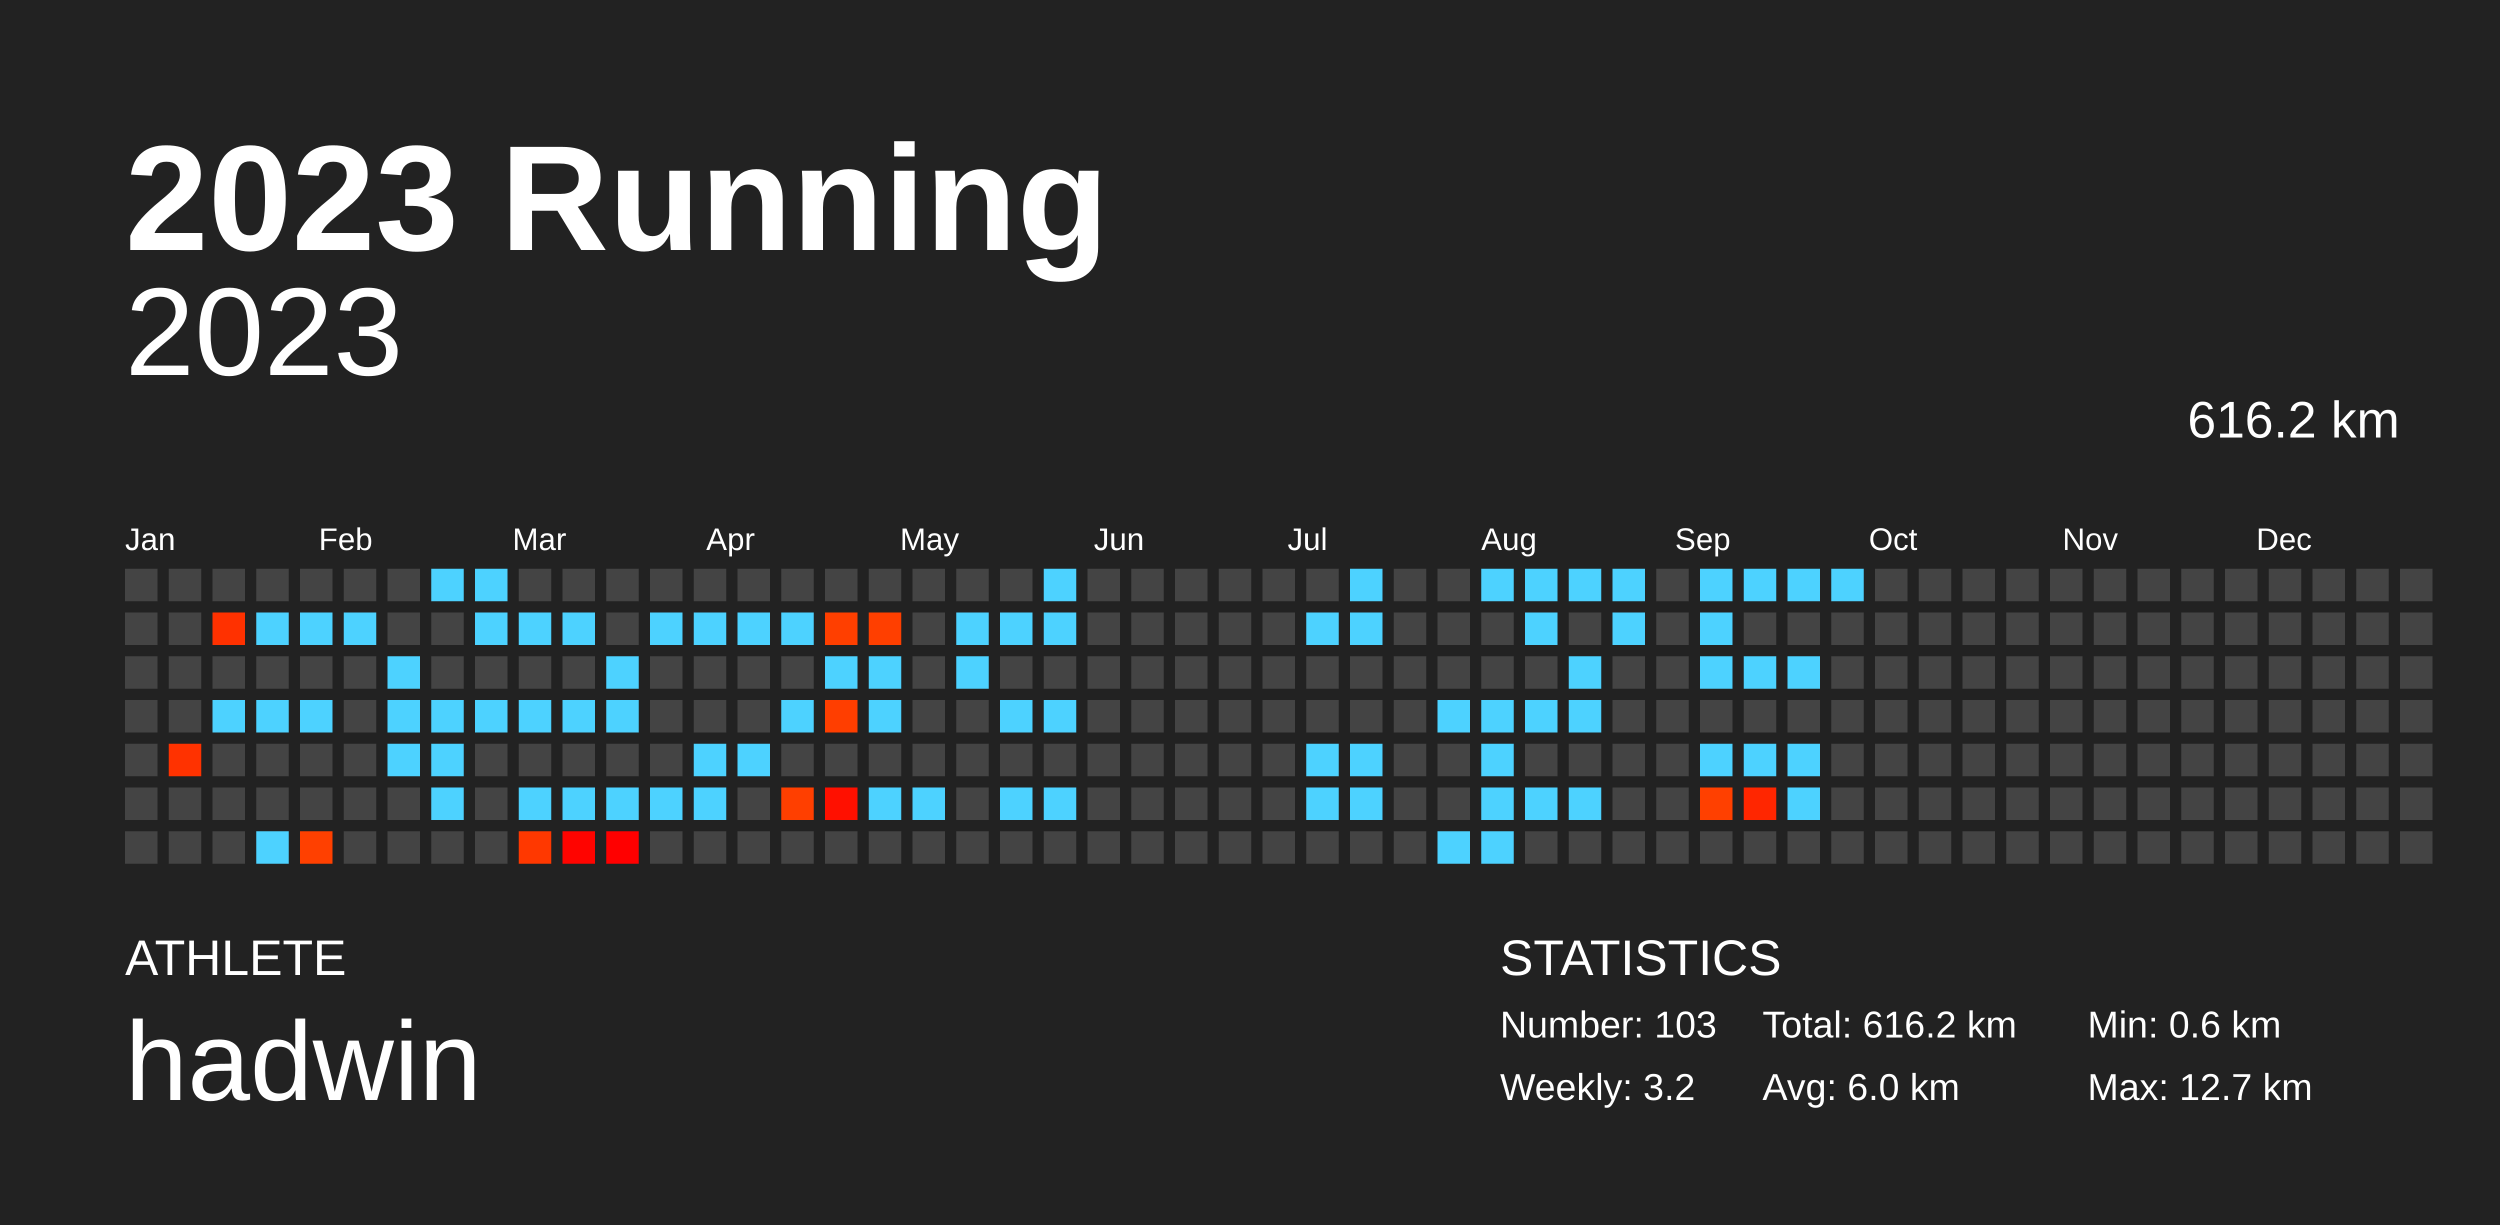
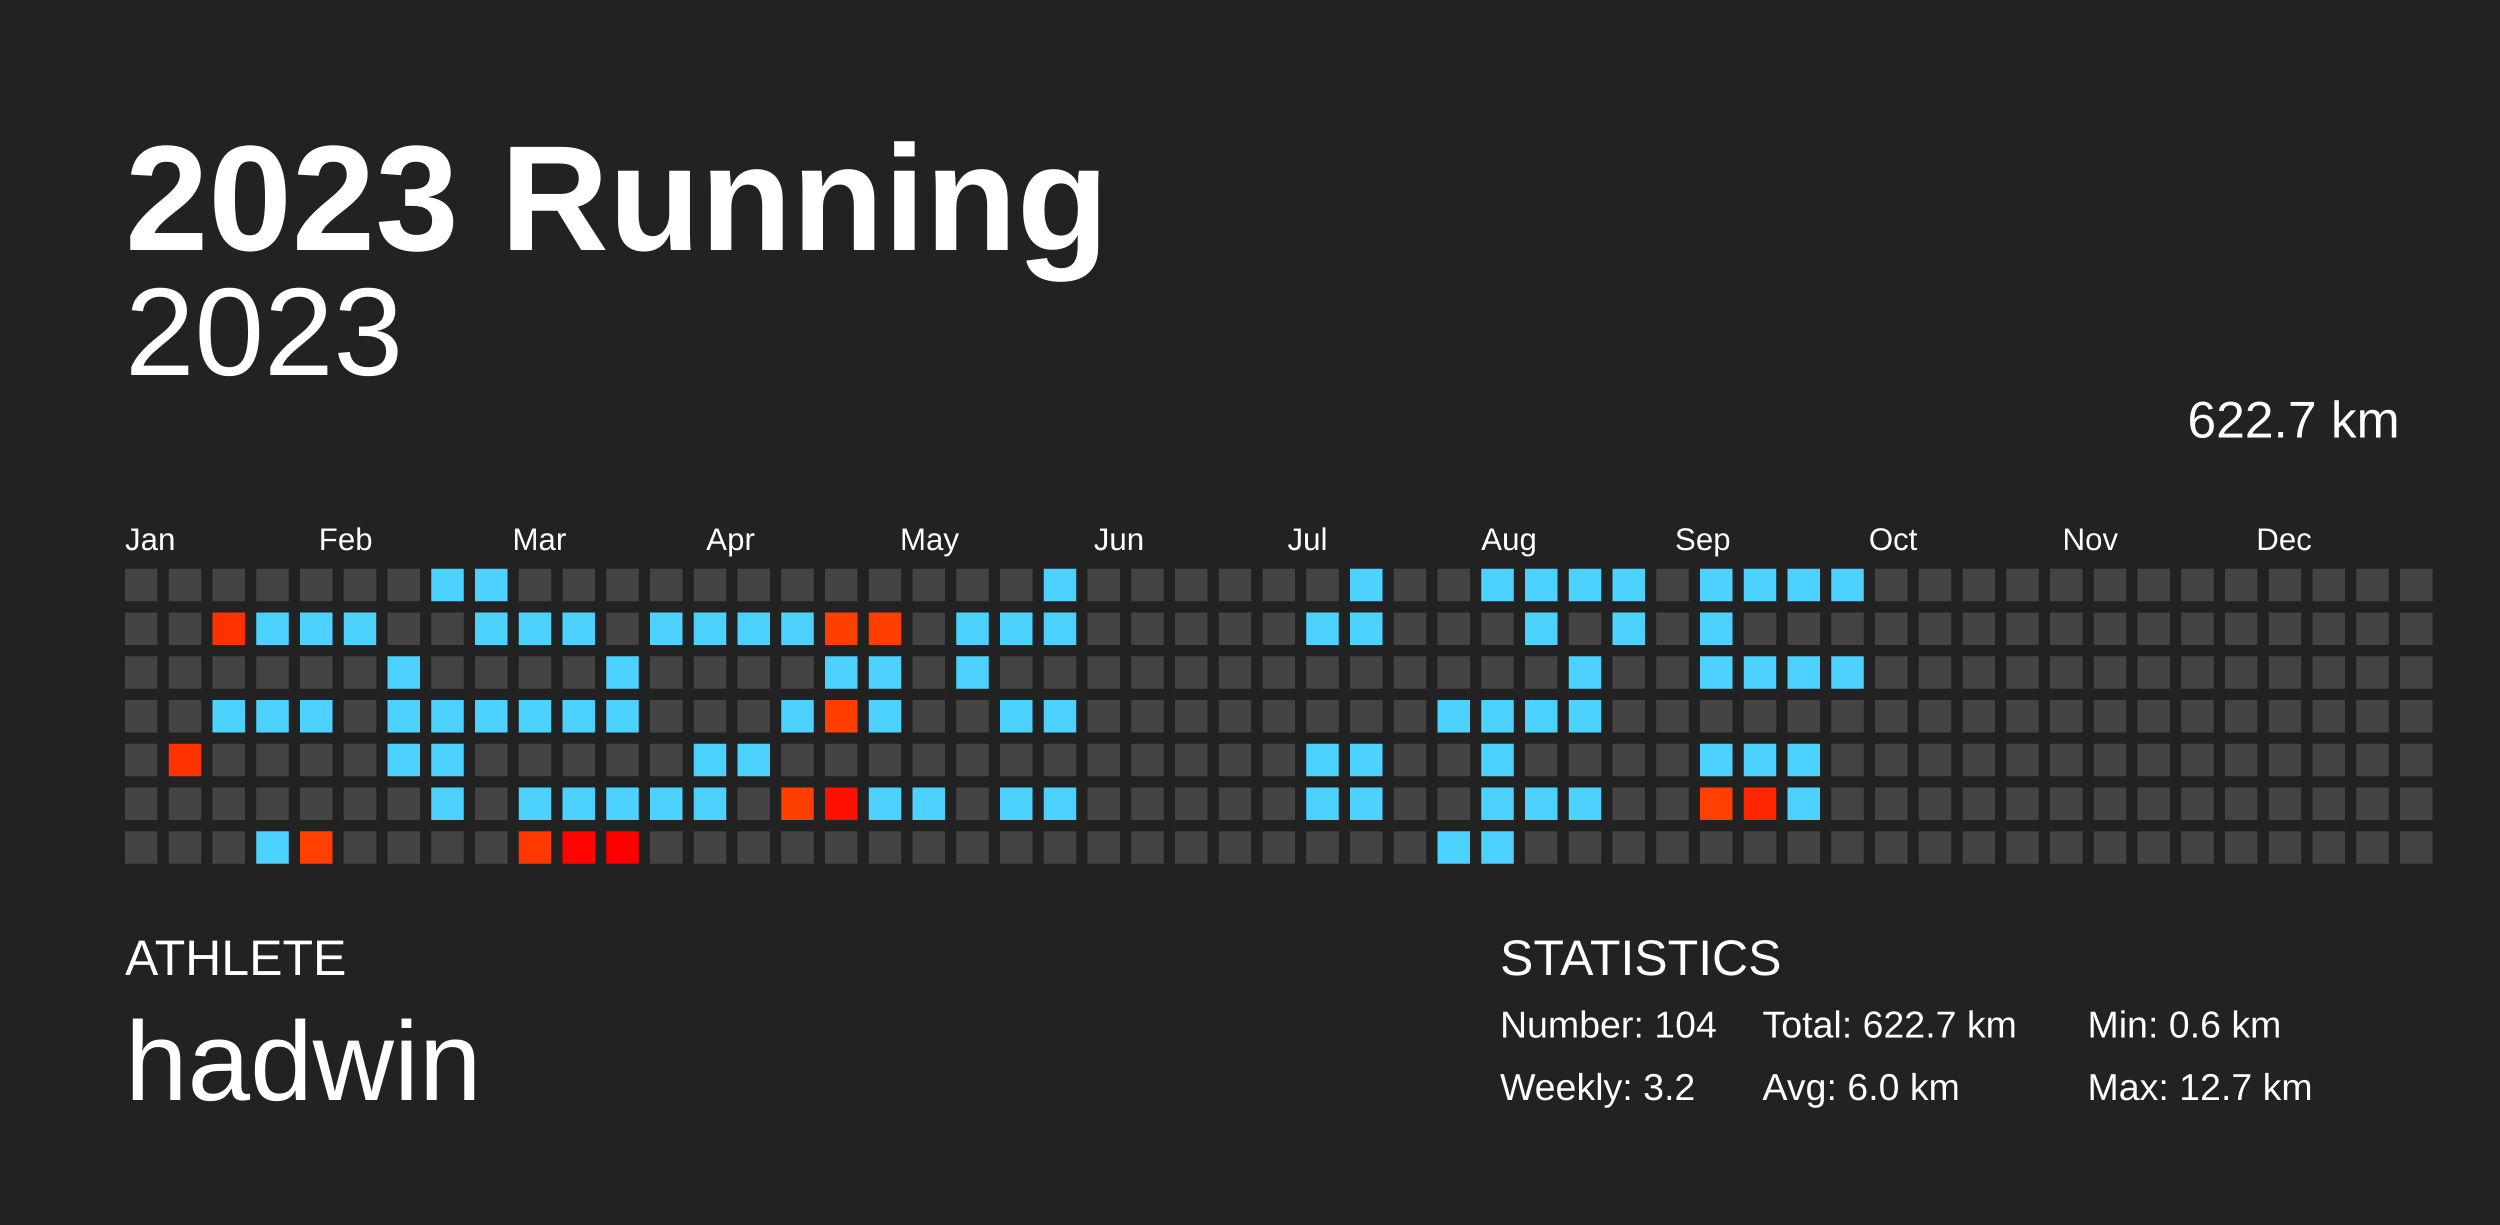
<svg xmlns="http://www.w3.org/2000/svg" baseProfile="full" height="98mm" version="1.1" viewBox="0,0,200,98" width="200mm">
  <defs />
  <rect fill="#222222" height="98" width="200" x="0" y="0" />
  <text fill="#FFFFFF" style="font-size:12px; font-family:Arial; font-weight:bold;" x="10" y="20">2023 Running</text>
  <text fill="#FFFFFF" style="font-size:4px; font-family:Arial" x="10" y="78">ATHLETE</text>
  <text fill="#FFFFFF" style="font-size:9px; font-family:Arial" x="10" y="88">hadwin</text>
  <text fill="#FFFFFF" style="font-size:4px; font-family:Arial" x="120" y="78">STATISTICS</text>
-   <text fill="#FFFFFF" style="font-size:3px; font-family:Arial" x="120" y="83">Number: 103</text>
+   <text fill="#FFFFFF" style="font-size:3px; font-family:Arial" x="120" y="83">Number: 104</text>
  <text fill="#FFFFFF" style="font-size:3px; font-family:Arial" x="120" y="88">Weekly: 3.2</text>
-   <text fill="#FFFFFF" style="font-size:3px; font-family:Arial" x="141" y="83">Total: 616.2 km</text>
+   <text fill="#FFFFFF" style="font-size:3px; font-family:Arial" x="141" y="83">Total: 622.7 km</text>
  <text fill="#FFFFFF" style="font-size:3px; font-family:Arial" x="141" y="88">Avg: 6.0 km</text>
  <text fill="#FFFFFF" style="font-size:3px; font-family:Arial" x="167" y="83">Min: 0.6 km</text>
  <text fill="#FFFFFF" style="font-size:3px; font-family:Arial" x="167" y="88">Max: 12.7 km</text>
  <text alignment-baseline="hanging" fill="#FFFFFF" style="font-size:10.0px; font-family:Arial;" x="10" y="30">2023</text>
-   <text alignment-baseline="hanging" fill="#FFFFFF" style="font-size:4.125px; font-family:Arial;" x="175" y="35">616.2 km</text>
+   <text alignment-baseline="hanging" fill="#FFFFFF" style="font-size:4.125px; font-family:Arial;" x="175" y="35">622.7 km</text>
  <text fill="#FFFFFF" style="font-size:2.5px; font-family:Arial" x="10.0" y="44">Jan</text>
  <text fill="#FFFFFF" style="font-size:2.5px; font-family:Arial" x="25.5" y="44">Feb</text>
  <text fill="#FFFFFF" style="font-size:2.5px; font-family:Arial" x="41.0" y="44">Mar</text>
  <text fill="#FFFFFF" style="font-size:2.5px; font-family:Arial" x="56.5" y="44">Apr</text>
  <text fill="#FFFFFF" style="font-size:2.5px; font-family:Arial" x="72.0" y="44">May</text>
  <text fill="#FFFFFF" style="font-size:2.5px; font-family:Arial" x="87.5" y="44">Jun</text>
  <text fill="#FFFFFF" style="font-size:2.5px; font-family:Arial" x="103.0" y="44">Jul</text>
  <text fill="#FFFFFF" style="font-size:2.5px; font-family:Arial" x="118.5" y="44">Aug</text>
  <text fill="#FFFFFF" style="font-size:2.5px; font-family:Arial" x="134.0" y="44">Sep</text>
  <text fill="#FFFFFF" style="font-size:2.5px; font-family:Arial" x="149.5" y="44">Oct</text>
  <text fill="#FFFFFF" style="font-size:2.5px; font-family:Arial" x="165.0" y="44">Nov</text>
  <text fill="#FFFFFF" style="font-size:2.5px; font-family:Arial" x="180.5" y="44">Dec</text>
  <rect fill="#444444" height="2.6" width="2.6" x="10.0" y="45.5" />
  <rect fill="#444444" height="2.6" width="2.6" x="10.0" y="49.0" />
  <rect fill="#444444" height="2.6" width="2.6" x="10.0" y="52.5" />
  <rect fill="#444444" height="2.6" width="2.6" x="10.0" y="56.0" />
  <rect fill="#444444" height="2.6" width="2.6" x="10.0" y="59.5" />
  <rect fill="#444444" height="2.6" width="2.6" x="10.0" y="63.0" />
  <rect fill="#444444" height="2.6" width="2.6" x="10.0" y="66.5" />
  <rect fill="#444444" height="2.6" width="2.6" x="13.5" y="45.5" />
  <rect fill="#444444" height="2.6" width="2.6" x="13.5" y="49.0" />
  <rect fill="#444444" height="2.6" width="2.6" x="13.5" y="52.5" />
  <rect fill="#444444" height="2.6" width="2.6" x="13.5" y="56.0" />
  <rect fill="#ff3200" height="2.6" width="2.6" x="13.5" y="59.5" />
  <rect fill="#444444" height="2.6" width="2.6" x="13.5" y="63.0" />
  <rect fill="#444444" height="2.6" width="2.6" x="13.5" y="66.5" />
  <rect fill="#444444" height="2.6" width="2.6" x="17.0" y="45.5" />
  <rect fill="#ff3100" height="2.6" width="2.6" x="17.0" y="49.0" />
  <rect fill="#444444" height="2.6" width="2.6" x="17.0" y="52.5" />
  <rect fill="#4dd2ff" height="2.6" width="2.6" x="17.0" y="56.0" />
  <rect fill="#444444" height="2.6" width="2.6" x="17.0" y="59.5" />
  <rect fill="#444444" height="2.6" width="2.6" x="17.0" y="63.0" />
  <rect fill="#444444" height="2.6" width="2.6" x="17.0" y="66.5" />
  <rect fill="#444444" height="2.6" width="2.6" x="20.5" y="45.5" />
  <rect fill="#4dd2ff" height="2.6" width="2.6" x="20.5" y="49.0" />
  <rect fill="#444444" height="2.6" width="2.6" x="20.5" y="52.5" />
  <rect fill="#4dd2ff" height="2.6" width="2.6" x="20.5" y="56.0" />
  <rect fill="#444444" height="2.6" width="2.6" x="20.5" y="59.5" />
  <rect fill="#444444" height="2.6" width="2.6" x="20.5" y="63.0" />
  <rect fill="#4dd2ff" height="2.6" width="2.6" x="20.5" y="66.5" />
  <rect fill="#444444" height="2.6" width="2.6" x="24.0" y="45.5" />
  <rect fill="#4dd2ff" height="2.6" width="2.6" x="24.0" y="49.0" />
  <rect fill="#444444" height="2.6" width="2.6" x="24.0" y="52.5" />
  <rect fill="#4dd2ff" height="2.6" width="2.6" x="24.0" y="56.0" />
  <rect fill="#444444" height="2.6" width="2.6" x="24.0" y="59.5" />
  <rect fill="#444444" height="2.6" width="2.6" x="24.0" y="63.0" />
  <rect fill="#ff4000" height="2.6" width="2.6" x="24.0" y="66.5" />
  <rect fill="#444444" height="2.6" width="2.6" x="27.5" y="45.5" />
  <rect fill="#4dd2ff" height="2.6" width="2.6" x="27.5" y="49.0" />
  <rect fill="#444444" height="2.6" width="2.6" x="27.5" y="52.5" />
  <rect fill="#444444" height="2.6" width="2.6" x="27.5" y="56.0" />
  <rect fill="#444444" height="2.6" width="2.6" x="27.5" y="59.5" />
  <rect fill="#444444" height="2.6" width="2.6" x="27.5" y="63.0" />
  <rect fill="#444444" height="2.6" width="2.6" x="27.5" y="66.5" />
  <rect fill="#444444" height="2.6" width="2.6" x="31.0" y="45.5" />
  <rect fill="#444444" height="2.6" width="2.6" x="31.0" y="49.0" />
  <rect fill="#4dd2ff" height="2.6" width="2.6" x="31.0" y="52.5" />
  <rect fill="#4dd2ff" height="2.6" width="2.6" x="31.0" y="56.0" />
  <rect fill="#4dd2ff" height="2.6" width="2.6" x="31.0" y="59.5" />
  <rect fill="#444444" height="2.6" width="2.6" x="31.0" y="63.0" />
  <rect fill="#444444" height="2.6" width="2.6" x="31.0" y="66.5" />
  <rect fill="#4dd2ff" height="2.6" width="2.6" x="34.5" y="45.5" />
  <rect fill="#444444" height="2.6" width="2.6" x="34.5" y="49.0" />
  <rect fill="#444444" height="2.6" width="2.6" x="34.5" y="52.5" />
  <rect fill="#4dd2ff" height="2.6" width="2.6" x="34.5" y="56.0" />
  <rect fill="#4dd2ff" height="2.6" width="2.6" x="34.5" y="59.5" />
  <rect fill="#4dd2ff" height="2.6" width="2.6" x="34.5" y="63.0" />
  <rect fill="#444444" height="2.6" width="2.6" x="34.5" y="66.5" />
  <rect fill="#4dd2ff" height="2.6" width="2.6" x="38.0" y="45.5" />
  <rect fill="#4dd2ff" height="2.6" width="2.6" x="38.0" y="49.0" />
  <rect fill="#444444" height="2.6" width="2.6" x="38.0" y="52.5" />
  <rect fill="#4dd2ff" height="2.6" width="2.6" x="38.0" y="56.0" />
  <rect fill="#444444" height="2.6" width="2.6" x="38.0" y="59.5" />
  <rect fill="#444444" height="2.6" width="2.6" x="38.0" y="63.0" />
  <rect fill="#444444" height="2.6" width="2.6" x="38.0" y="66.5" />
  <rect fill="#444444" height="2.6" width="2.6" x="41.5" y="45.5" />
  <rect fill="#4dd2ff" height="2.6" width="2.6" x="41.5" y="49.0" />
  <rect fill="#444444" height="2.6" width="2.6" x="41.5" y="52.5" />
  <rect fill="#4dd2ff" height="2.6" width="2.6" x="41.5" y="56.0" />
  <rect fill="#444444" height="2.6" width="2.6" x="41.5" y="59.5" />
  <rect fill="#4dd2ff" height="2.6" width="2.6" x="41.5" y="63.0" />
  <rect fill="#ff3800" height="2.6" width="2.6" x="41.5" y="66.5" />
  <rect fill="#444444" height="2.6" width="2.6" x="45.0" y="45.5" />
  <rect fill="#4dd2ff" height="2.6" width="2.6" x="45.0" y="49.0" />
  <rect fill="#444444" height="2.6" width="2.6" x="45.0" y="52.5" />
  <rect fill="#4dd2ff" height="2.6" width="2.6" x="45.0" y="56.0" />
  <rect fill="#444444" height="2.6" width="2.6" x="45.0" y="59.5" />
  <rect fill="#4dd2ff" height="2.6" width="2.6" x="45.0" y="63.0" />
  <rect fill="#ff0400" height="2.6" width="2.6" x="45.0" y="66.5" />
  <rect fill="#444444" height="2.6" width="2.6" x="48.5" y="45.5" />
  <rect fill="#444444" height="2.6" width="2.6" x="48.5" y="49.0" />
  <rect fill="#4dd2ff" height="2.6" width="2.6" x="48.5" y="52.5" />
  <rect fill="#4dd2ff" height="2.6" width="2.6" x="48.5" y="56.0" />
  <rect fill="#444444" height="2.6" width="2.6" x="48.5" y="59.5" />
  <rect fill="#4dd2ff" height="2.6" width="2.6" x="48.5" y="63.0" />
  <rect fill="#ff0000" height="2.6" width="2.6" x="48.5" y="66.5" />
  <rect fill="#444444" height="2.6" width="2.6" x="52.0" y="45.5" />
  <rect fill="#4dd2ff" height="2.6" width="2.6" x="52.0" y="49.0" />
  <rect fill="#444444" height="2.6" width="2.6" x="52.0" y="52.5" />
  <rect fill="#444444" height="2.6" width="2.6" x="52.0" y="56.0" />
  <rect fill="#444444" height="2.6" width="2.6" x="52.0" y="59.5" />
  <rect fill="#4dd2ff" height="2.6" width="2.6" x="52.0" y="63.0" />
  <rect fill="#444444" height="2.6" width="2.6" x="52.0" y="66.5" />
  <rect fill="#444444" height="2.6" width="2.6" x="55.5" y="45.5" />
  <rect fill="#4dd2ff" height="2.6" width="2.6" x="55.5" y="49.0" />
  <rect fill="#444444" height="2.6" width="2.6" x="55.5" y="52.5" />
  <rect fill="#444444" height="2.6" width="2.6" x="55.5" y="56.0" />
  <rect fill="#4dd2ff" height="2.6" width="2.6" x="55.5" y="59.5" />
  <rect fill="#4dd2ff" height="2.6" width="2.6" x="55.5" y="63.0" />
  <rect fill="#444444" height="2.6" width="2.6" x="55.5" y="66.5" />
  <rect fill="#444444" height="2.6" width="2.6" x="59.0" y="45.5" />
  <rect fill="#4dd2ff" height="2.6" width="2.6" x="59.0" y="49.0" />
  <rect fill="#444444" height="2.6" width="2.6" x="59.0" y="52.5" />
  <rect fill="#444444" height="2.6" width="2.6" x="59.0" y="56.0" />
  <rect fill="#4dd2ff" height="2.6" width="2.6" x="59.0" y="59.5" />
  <rect fill="#444444" height="2.6" width="2.6" x="59.0" y="63.0" />
  <rect fill="#444444" height="2.6" width="2.6" x="59.0" y="66.5" />
  <rect fill="#444444" height="2.6" width="2.6" x="62.5" y="45.5" />
  <rect fill="#4dd2ff" height="2.6" width="2.6" x="62.5" y="49.0" />
  <rect fill="#444444" height="2.6" width="2.6" x="62.5" y="52.5" />
  <rect fill="#4dd2ff" height="2.6" width="2.6" x="62.5" y="56.0" />
  <rect fill="#444444" height="2.6" width="2.6" x="62.5" y="59.5" />
  <rect fill="#ff3f00" height="2.6" width="2.6" x="62.5" y="63.0" />
  <rect fill="#444444" height="2.6" width="2.6" x="62.5" y="66.5" />
  <rect fill="#444444" height="2.6" width="2.6" x="66.0" y="45.5" />
  <rect fill="#ff3f00" height="2.6" width="2.6" x="66.0" y="49.0" />
  <rect fill="#4dd2ff" height="2.6" width="2.6" x="66.0" y="52.5" />
  <rect fill="#ff3e00" height="2.6" width="2.6" x="66.0" y="56.0" />
  <rect fill="#444444" height="2.6" width="2.6" x="66.0" y="59.5" />
  <rect fill="#ff1000" height="2.6" width="2.6" x="66.0" y="63.0" />
  <rect fill="#444444" height="2.6" width="2.6" x="66.0" y="66.5" />
  <rect fill="#444444" height="2.6" width="2.6" x="69.5" y="45.5" />
  <rect fill="#ff3f00" height="2.6" width="2.6" x="69.5" y="49.0" />
  <rect fill="#4dd2ff" height="2.6" width="2.6" x="69.5" y="52.5" />
  <rect fill="#4dd2ff" height="2.6" width="2.6" x="69.5" y="56.0" />
  <rect fill="#444444" height="2.6" width="2.6" x="69.5" y="59.5" />
  <rect fill="#4dd2ff" height="2.6" width="2.6" x="69.5" y="63.0" />
  <rect fill="#444444" height="2.6" width="2.6" x="69.5" y="66.5" />
  <rect fill="#444444" height="2.6" width="2.6" x="73.0" y="45.5" />
  <rect fill="#444444" height="2.6" width="2.6" x="73.0" y="49.0" />
  <rect fill="#444444" height="2.6" width="2.6" x="73.0" y="52.5" />
  <rect fill="#444444" height="2.6" width="2.6" x="73.0" y="56.0" />
  <rect fill="#444444" height="2.6" width="2.6" x="73.0" y="59.5" />
  <rect fill="#4dd2ff" height="2.6" width="2.6" x="73.0" y="63.0" />
  <rect fill="#444444" height="2.6" width="2.6" x="73.0" y="66.5" />
  <rect fill="#444444" height="2.6" width="2.6" x="76.5" y="45.5" />
  <rect fill="#4dd2ff" height="2.6" width="2.6" x="76.5" y="49.0" />
  <rect fill="#4dd2ff" height="2.6" width="2.6" x="76.5" y="52.5" />
  <rect fill="#444444" height="2.6" width="2.6" x="76.5" y="56.0" />
  <rect fill="#444444" height="2.6" width="2.6" x="76.5" y="59.5" />
  <rect fill="#444444" height="2.6" width="2.6" x="76.5" y="63.0" />
  <rect fill="#444444" height="2.6" width="2.6" x="76.5" y="66.5" />
  <rect fill="#444444" height="2.6" width="2.6" x="80.0" y="45.5" />
  <rect fill="#4dd2ff" height="2.6" width="2.6" x="80.0" y="49.0" />
  <rect fill="#444444" height="2.6" width="2.6" x="80.0" y="52.5" />
  <rect fill="#4dd2ff" height="2.6" width="2.6" x="80.0" y="56.0" />
  <rect fill="#444444" height="2.6" width="2.6" x="80.0" y="59.5" />
  <rect fill="#4dd2ff" height="2.6" width="2.6" x="80.0" y="63.0" />
  <rect fill="#444444" height="2.6" width="2.6" x="80.0" y="66.5" />
  <rect fill="#4dd2ff" height="2.6" width="2.6" x="83.5" y="45.5" />
  <rect fill="#4dd2ff" height="2.6" width="2.6" x="83.5" y="49.0" />
  <rect fill="#444444" height="2.6" width="2.6" x="83.5" y="52.5" />
  <rect fill="#4dd2ff" height="2.6" width="2.6" x="83.5" y="56.0" />
  <rect fill="#444444" height="2.6" width="2.6" x="83.5" y="59.5" />
  <rect fill="#4dd2ff" height="2.6" width="2.6" x="83.5" y="63.0" />
  <rect fill="#444444" height="2.6" width="2.6" x="83.5" y="66.5" />
  <rect fill="#444444" height="2.6" width="2.6" x="87.0" y="45.5" />
  <rect fill="#444444" height="2.6" width="2.6" x="87.0" y="49.0" />
  <rect fill="#444444" height="2.6" width="2.6" x="87.0" y="52.5" />
  <rect fill="#444444" height="2.6" width="2.6" x="87.0" y="56.0" />
  <rect fill="#444444" height="2.6" width="2.6" x="87.0" y="59.5" />
  <rect fill="#444444" height="2.6" width="2.6" x="87.0" y="63.0" />
  <rect fill="#444444" height="2.6" width="2.6" x="87.0" y="66.5" />
  <rect fill="#444444" height="2.6" width="2.6" x="90.5" y="45.5" />
  <rect fill="#444444" height="2.6" width="2.6" x="90.5" y="49.0" />
  <rect fill="#444444" height="2.6" width="2.6" x="90.5" y="52.5" />
  <rect fill="#444444" height="2.6" width="2.6" x="90.5" y="56.0" />
  <rect fill="#444444" height="2.6" width="2.6" x="90.5" y="59.5" />
  <rect fill="#444444" height="2.6" width="2.6" x="90.5" y="63.0" />
  <rect fill="#444444" height="2.6" width="2.6" x="90.5" y="66.5" />
  <rect fill="#444444" height="2.6" width="2.6" x="94.0" y="45.5" />
  <rect fill="#444444" height="2.6" width="2.6" x="94.0" y="49.0" />
  <rect fill="#444444" height="2.6" width="2.6" x="94.0" y="52.5" />
  <rect fill="#444444" height="2.6" width="2.6" x="94.0" y="56.0" />
  <rect fill="#444444" height="2.6" width="2.6" x="94.0" y="59.5" />
  <rect fill="#444444" height="2.6" width="2.6" x="94.0" y="63.0" />
  <rect fill="#444444" height="2.6" width="2.6" x="94.0" y="66.5" />
  <rect fill="#444444" height="2.6" width="2.6" x="97.5" y="45.5" />
  <rect fill="#444444" height="2.6" width="2.6" x="97.5" y="49.0" />
  <rect fill="#444444" height="2.6" width="2.6" x="97.5" y="52.5" />
  <rect fill="#444444" height="2.6" width="2.6" x="97.5" y="56.0" />
  <rect fill="#444444" height="2.6" width="2.6" x="97.5" y="59.5" />
  <rect fill="#444444" height="2.6" width="2.6" x="97.5" y="63.0" />
  <rect fill="#444444" height="2.6" width="2.6" x="97.5" y="66.5" />
  <rect fill="#444444" height="2.6" width="2.6" x="101.0" y="45.5" />
  <rect fill="#444444" height="2.6" width="2.6" x="101.0" y="49.0" />
  <rect fill="#444444" height="2.6" width="2.6" x="101.0" y="52.5" />
  <rect fill="#444444" height="2.6" width="2.6" x="101.0" y="56.0" />
  <rect fill="#444444" height="2.6" width="2.6" x="101.0" y="59.5" />
  <rect fill="#444444" height="2.6" width="2.6" x="101.0" y="63.0" />
  <rect fill="#444444" height="2.6" width="2.6" x="101.0" y="66.5" />
  <rect fill="#444444" height="2.6" width="2.6" x="104.5" y="45.5" />
  <rect fill="#4dd2ff" height="2.6" width="2.6" x="104.5" y="49.0" />
  <rect fill="#444444" height="2.6" width="2.6" x="104.5" y="52.5" />
  <rect fill="#444444" height="2.6" width="2.6" x="104.5" y="56.0" />
  <rect fill="#4dd2ff" height="2.6" width="2.6" x="104.5" y="59.5" />
  <rect fill="#4dd2ff" height="2.6" width="2.6" x="104.5" y="63.0" />
  <rect fill="#444444" height="2.6" width="2.6" x="104.5" y="66.5" />
  <rect fill="#4dd2ff" height="2.6" width="2.6" x="108.0" y="45.5" />
  <rect fill="#4dd2ff" height="2.6" width="2.6" x="108.0" y="49.0" />
  <rect fill="#444444" height="2.6" width="2.6" x="108.0" y="52.5" />
  <rect fill="#444444" height="2.6" width="2.6" x="108.0" y="56.0" />
  <rect fill="#4dd2ff" height="2.6" width="2.6" x="108.0" y="59.5" />
  <rect fill="#4dd2ff" height="2.6" width="2.6" x="108.0" y="63.0" />
  <rect fill="#444444" height="2.6" width="2.6" x="108.0" y="66.5" />
  <rect fill="#444444" height="2.6" width="2.6" x="111.5" y="45.5" />
  <rect fill="#444444" height="2.6" width="2.6" x="111.5" y="49.0" />
  <rect fill="#444444" height="2.6" width="2.6" x="111.5" y="52.5" />
  <rect fill="#444444" height="2.6" width="2.6" x="111.5" y="56.0" />
  <rect fill="#444444" height="2.6" width="2.6" x="111.5" y="59.5" />
  <rect fill="#444444" height="2.6" width="2.6" x="111.5" y="63.0" />
  <rect fill="#444444" height="2.6" width="2.6" x="111.5" y="66.5" />
  <rect fill="#444444" height="2.6" width="2.6" x="115.0" y="45.5" />
  <rect fill="#444444" height="2.6" width="2.6" x="115.0" y="49.0" />
  <rect fill="#444444" height="2.6" width="2.6" x="115.0" y="52.5" />
  <rect fill="#4dd2ff" height="2.6" width="2.6" x="115.0" y="56.0" />
  <rect fill="#444444" height="2.6" width="2.6" x="115.0" y="59.5" />
  <rect fill="#444444" height="2.6" width="2.6" x="115.0" y="63.0" />
  <rect fill="#4dd2ff" height="2.6" width="2.6" x="115.0" y="66.5" />
  <rect fill="#4dd2ff" height="2.6" width="2.6" x="118.5" y="45.5" />
  <rect fill="#444444" height="2.6" width="2.6" x="118.5" y="49.0" />
  <rect fill="#444444" height="2.6" width="2.6" x="118.5" y="52.5" />
  <rect fill="#4dd2ff" height="2.6" width="2.6" x="118.5" y="56.0" />
  <rect fill="#4dd2ff" height="2.6" width="2.6" x="118.5" y="59.5" />
  <rect fill="#4dd2ff" height="2.6" width="2.6" x="118.5" y="63.0" />
  <rect fill="#4dd2ff" height="2.6" width="2.6" x="118.5" y="66.5" />
  <rect fill="#4dd2ff" height="2.6" width="2.6" x="122.0" y="45.5" />
  <rect fill="#4dd2ff" height="2.6" width="2.6" x="122.0" y="49.0" />
  <rect fill="#444444" height="2.6" width="2.6" x="122.0" y="52.5" />
  <rect fill="#4dd2ff" height="2.6" width="2.6" x="122.0" y="56.0" />
  <rect fill="#444444" height="2.6" width="2.6" x="122.0" y="59.5" />
  <rect fill="#4dd2ff" height="2.6" width="2.6" x="122.0" y="63.0" />
  <rect fill="#444444" height="2.6" width="2.6" x="122.0" y="66.5" />
  <rect fill="#4dd2ff" height="2.6" width="2.6" x="125.5" y="45.5" />
  <rect fill="#444444" height="2.6" width="2.6" x="125.5" y="49.0" />
  <rect fill="#4dd2ff" height="2.6" width="2.6" x="125.5" y="52.5" />
  <rect fill="#4dd2ff" height="2.6" width="2.6" x="125.5" y="56.0" />
  <rect fill="#444444" height="2.6" width="2.6" x="125.5" y="59.5" />
  <rect fill="#4dd2ff" height="2.6" width="2.6" x="125.5" y="63.0" />
  <rect fill="#444444" height="2.6" width="2.6" x="125.5" y="66.5" />
  <rect fill="#4dd2ff" height="2.6" width="2.6" x="129.0" y="45.5" />
  <rect fill="#4dd2ff" height="2.6" width="2.6" x="129.0" y="49.0" />
  <rect fill="#444444" height="2.6" width="2.6" x="129.0" y="52.5" />
  <rect fill="#444444" height="2.6" width="2.6" x="129.0" y="56.0" />
  <rect fill="#444444" height="2.6" width="2.6" x="129.0" y="59.5" />
  <rect fill="#444444" height="2.6" width="2.6" x="129.0" y="63.0" />
  <rect fill="#444444" height="2.6" width="2.6" x="129.0" y="66.5" />
  <rect fill="#444444" height="2.6" width="2.6" x="132.5" y="45.5" />
  <rect fill="#444444" height="2.6" width="2.6" x="132.5" y="49.0" />
  <rect fill="#444444" height="2.6" width="2.6" x="132.5" y="52.5" />
  <rect fill="#444444" height="2.6" width="2.6" x="132.5" y="56.0" />
  <rect fill="#444444" height="2.6" width="2.6" x="132.5" y="59.5" />
  <rect fill="#444444" height="2.6" width="2.6" x="132.5" y="63.0" />
  <rect fill="#444444" height="2.6" width="2.6" x="132.5" y="66.5" />
  <rect fill="#4dd2ff" height="2.6" width="2.6" x="136.0" y="45.5" />
  <rect fill="#4dd2ff" height="2.6" width="2.6" x="136.0" y="49.0" />
  <rect fill="#4dd2ff" height="2.6" width="2.6" x="136.0" y="52.5" />
  <rect fill="#444444" height="2.6" width="2.6" x="136.0" y="56.0" />
  <rect fill="#4dd2ff" height="2.6" width="2.6" x="136.0" y="59.5" />
  <rect fill="#ff4000" height="2.6" width="2.6" x="136.0" y="63.0" />
  <rect fill="#444444" height="2.6" width="2.6" x="136.0" y="66.5" />
  <rect fill="#4dd2ff" height="2.6" width="2.6" x="139.5" y="45.5" />
  <rect fill="#444444" height="2.6" width="2.6" x="139.5" y="49.0" />
  <rect fill="#4dd2ff" height="2.6" width="2.6" x="139.5" y="52.5" />
  <rect fill="#444444" height="2.6" width="2.6" x="139.5" y="56.0" />
  <rect fill="#4dd2ff" height="2.6" width="2.6" x="139.5" y="59.5" />
  <rect fill="#ff2600" height="2.6" width="2.6" x="139.5" y="63.0" />
  <rect fill="#444444" height="2.6" width="2.6" x="139.5" y="66.5" />
  <rect fill="#4dd2ff" height="2.6" width="2.6" x="143.0" y="45.5" />
  <rect fill="#444444" height="2.6" width="2.6" x="143.0" y="49.0" />
  <rect fill="#4dd2ff" height="2.6" width="2.6" x="143.0" y="52.5" />
  <rect fill="#444444" height="2.6" width="2.6" x="143.0" y="56.0" />
  <rect fill="#4dd2ff" height="2.6" width="2.6" x="143.0" y="59.5" />
  <rect fill="#4dd2ff" height="2.6" width="2.6" x="143.0" y="63.0" />
  <rect fill="#444444" height="2.6" width="2.6" x="143.0" y="66.5" />
  <rect fill="#4dd2ff" height="2.6" width="2.6" x="146.5" y="45.5" />
  <rect fill="#444444" height="2.6" width="2.6" x="146.5" y="49.0" />
-   <rect fill="#444444" height="2.6" width="2.6" x="146.5" y="52.5" />
+   <rect fill="#4dd2ff" height="2.6" width="2.6" x="146.5" y="52.5" />
  <rect fill="#444444" height="2.6" width="2.6" x="146.5" y="56.0" />
  <rect fill="#444444" height="2.6" width="2.6" x="146.5" y="59.5" />
  <rect fill="#444444" height="2.6" width="2.6" x="146.5" y="63.0" />
  <rect fill="#444444" height="2.6" width="2.6" x="146.5" y="66.5" />
  <rect fill="#444444" height="2.6" width="2.6" x="150.0" y="45.5" />
  <rect fill="#444444" height="2.6" width="2.6" x="150.0" y="49.0" />
  <rect fill="#444444" height="2.6" width="2.6" x="150.0" y="52.5" />
  <rect fill="#444444" height="2.6" width="2.6" x="150.0" y="56.0" />
  <rect fill="#444444" height="2.6" width="2.6" x="150.0" y="59.5" />
  <rect fill="#444444" height="2.6" width="2.6" x="150.0" y="63.0" />
  <rect fill="#444444" height="2.6" width="2.6" x="150.0" y="66.5" />
  <rect fill="#444444" height="2.6" width="2.6" x="153.5" y="45.5" />
  <rect fill="#444444" height="2.6" width="2.6" x="153.5" y="49.0" />
  <rect fill="#444444" height="2.6" width="2.6" x="153.5" y="52.5" />
  <rect fill="#444444" height="2.6" width="2.6" x="153.5" y="56.0" />
  <rect fill="#444444" height="2.6" width="2.6" x="153.5" y="59.5" />
  <rect fill="#444444" height="2.6" width="2.6" x="153.5" y="63.0" />
  <rect fill="#444444" height="2.6" width="2.6" x="153.5" y="66.5" />
  <rect fill="#444444" height="2.6" width="2.6" x="157.0" y="45.5" />
  <rect fill="#444444" height="2.6" width="2.6" x="157.0" y="49.0" />
  <rect fill="#444444" height="2.6" width="2.6" x="157.0" y="52.5" />
  <rect fill="#444444" height="2.6" width="2.6" x="157.0" y="56.0" />
  <rect fill="#444444" height="2.6" width="2.6" x="157.0" y="59.5" />
  <rect fill="#444444" height="2.6" width="2.6" x="157.0" y="63.0" />
  <rect fill="#444444" height="2.6" width="2.6" x="157.0" y="66.5" />
  <rect fill="#444444" height="2.6" width="2.6" x="160.5" y="45.5" />
  <rect fill="#444444" height="2.6" width="2.6" x="160.5" y="49.0" />
  <rect fill="#444444" height="2.6" width="2.6" x="160.5" y="52.5" />
  <rect fill="#444444" height="2.6" width="2.6" x="160.5" y="56.0" />
  <rect fill="#444444" height="2.6" width="2.6" x="160.5" y="59.5" />
  <rect fill="#444444" height="2.6" width="2.6" x="160.5" y="63.0" />
  <rect fill="#444444" height="2.6" width="2.6" x="160.5" y="66.5" />
  <rect fill="#444444" height="2.6" width="2.6" x="164.0" y="45.5" />
  <rect fill="#444444" height="2.6" width="2.6" x="164.0" y="49.0" />
  <rect fill="#444444" height="2.6" width="2.6" x="164.0" y="52.5" />
  <rect fill="#444444" height="2.6" width="2.6" x="164.0" y="56.0" />
  <rect fill="#444444" height="2.6" width="2.6" x="164.0" y="59.5" />
  <rect fill="#444444" height="2.6" width="2.6" x="164.0" y="63.0" />
  <rect fill="#444444" height="2.6" width="2.6" x="164.0" y="66.5" />
  <rect fill="#444444" height="2.6" width="2.6" x="167.5" y="45.5" />
  <rect fill="#444444" height="2.6" width="2.6" x="167.5" y="49.0" />
  <rect fill="#444444" height="2.6" width="2.6" x="167.5" y="52.5" />
  <rect fill="#444444" height="2.6" width="2.6" x="167.5" y="56.0" />
  <rect fill="#444444" height="2.6" width="2.6" x="167.5" y="59.5" />
  <rect fill="#444444" height="2.6" width="2.6" x="167.5" y="63.0" />
  <rect fill="#444444" height="2.6" width="2.6" x="167.5" y="66.5" />
  <rect fill="#444444" height="2.6" width="2.6" x="171.0" y="45.5" />
  <rect fill="#444444" height="2.6" width="2.6" x="171.0" y="49.0" />
  <rect fill="#444444" height="2.6" width="2.6" x="171.0" y="52.5" />
  <rect fill="#444444" height="2.6" width="2.6" x="171.0" y="56.0" />
  <rect fill="#444444" height="2.6" width="2.6" x="171.0" y="59.5" />
  <rect fill="#444444" height="2.6" width="2.6" x="171.0" y="63.0" />
  <rect fill="#444444" height="2.6" width="2.6" x="171.0" y="66.5" />
  <rect fill="#444444" height="2.6" width="2.6" x="174.5" y="45.5" />
  <rect fill="#444444" height="2.6" width="2.6" x="174.5" y="49.0" />
  <rect fill="#444444" height="2.6" width="2.6" x="174.5" y="52.5" />
  <rect fill="#444444" height="2.6" width="2.6" x="174.5" y="56.0" />
  <rect fill="#444444" height="2.6" width="2.6" x="174.5" y="59.5" />
  <rect fill="#444444" height="2.6" width="2.6" x="174.5" y="63.0" />
  <rect fill="#444444" height="2.6" width="2.6" x="174.5" y="66.5" />
  <rect fill="#444444" height="2.6" width="2.6" x="178.0" y="45.5" />
  <rect fill="#444444" height="2.6" width="2.6" x="178.0" y="49.0" />
  <rect fill="#444444" height="2.6" width="2.6" x="178.0" y="52.5" />
  <rect fill="#444444" height="2.6" width="2.6" x="178.0" y="56.0" />
  <rect fill="#444444" height="2.6" width="2.6" x="178.0" y="59.5" />
  <rect fill="#444444" height="2.6" width="2.6" x="178.0" y="63.0" />
  <rect fill="#444444" height="2.6" width="2.6" x="178.0" y="66.5" />
  <rect fill="#444444" height="2.6" width="2.6" x="181.5" y="45.5" />
  <rect fill="#444444" height="2.6" width="2.6" x="181.5" y="49.0" />
  <rect fill="#444444" height="2.6" width="2.6" x="181.5" y="52.5" />
  <rect fill="#444444" height="2.6" width="2.6" x="181.5" y="56.0" />
  <rect fill="#444444" height="2.6" width="2.6" x="181.5" y="59.5" />
  <rect fill="#444444" height="2.6" width="2.6" x="181.5" y="63.0" />
  <rect fill="#444444" height="2.6" width="2.6" x="181.5" y="66.5" />
  <rect fill="#444444" height="2.6" width="2.6" x="185.0" y="45.5" />
  <rect fill="#444444" height="2.6" width="2.6" x="185.0" y="49.0" />
  <rect fill="#444444" height="2.6" width="2.6" x="185.0" y="52.5" />
  <rect fill="#444444" height="2.6" width="2.6" x="185.0" y="56.0" />
  <rect fill="#444444" height="2.6" width="2.6" x="185.0" y="59.5" />
  <rect fill="#444444" height="2.6" width="2.6" x="185.0" y="63.0" />
  <rect fill="#444444" height="2.6" width="2.6" x="185.0" y="66.5" />
  <rect fill="#444444" height="2.6" width="2.6" x="188.5" y="45.5" />
  <rect fill="#444444" height="2.6" width="2.6" x="188.5" y="49.0" />
  <rect fill="#444444" height="2.6" width="2.6" x="188.5" y="52.5" />
  <rect fill="#444444" height="2.6" width="2.6" x="188.5" y="56.0" />
  <rect fill="#444444" height="2.6" width="2.6" x="188.5" y="59.5" />
  <rect fill="#444444" height="2.6" width="2.6" x="188.5" y="63.0" />
  <rect fill="#444444" height="2.6" width="2.6" x="188.5" y="66.5" />
  <rect fill="#444444" height="2.6" width="2.6" x="192.0" y="45.5" />
  <rect fill="#444444" height="2.6" width="2.6" x="192.0" y="49.0" />
  <rect fill="#444444" height="2.6" width="2.6" x="192.0" y="52.5" />
  <rect fill="#444444" height="2.6" width="2.6" x="192.0" y="56.0" />
  <rect fill="#444444" height="2.6" width="2.6" x="192.0" y="59.5" />
  <rect fill="#444444" height="2.6" width="2.6" x="192.0" y="63.0" />
  <rect fill="#444444" height="2.6" width="2.6" x="192.0" y="66.5" />
</svg>
